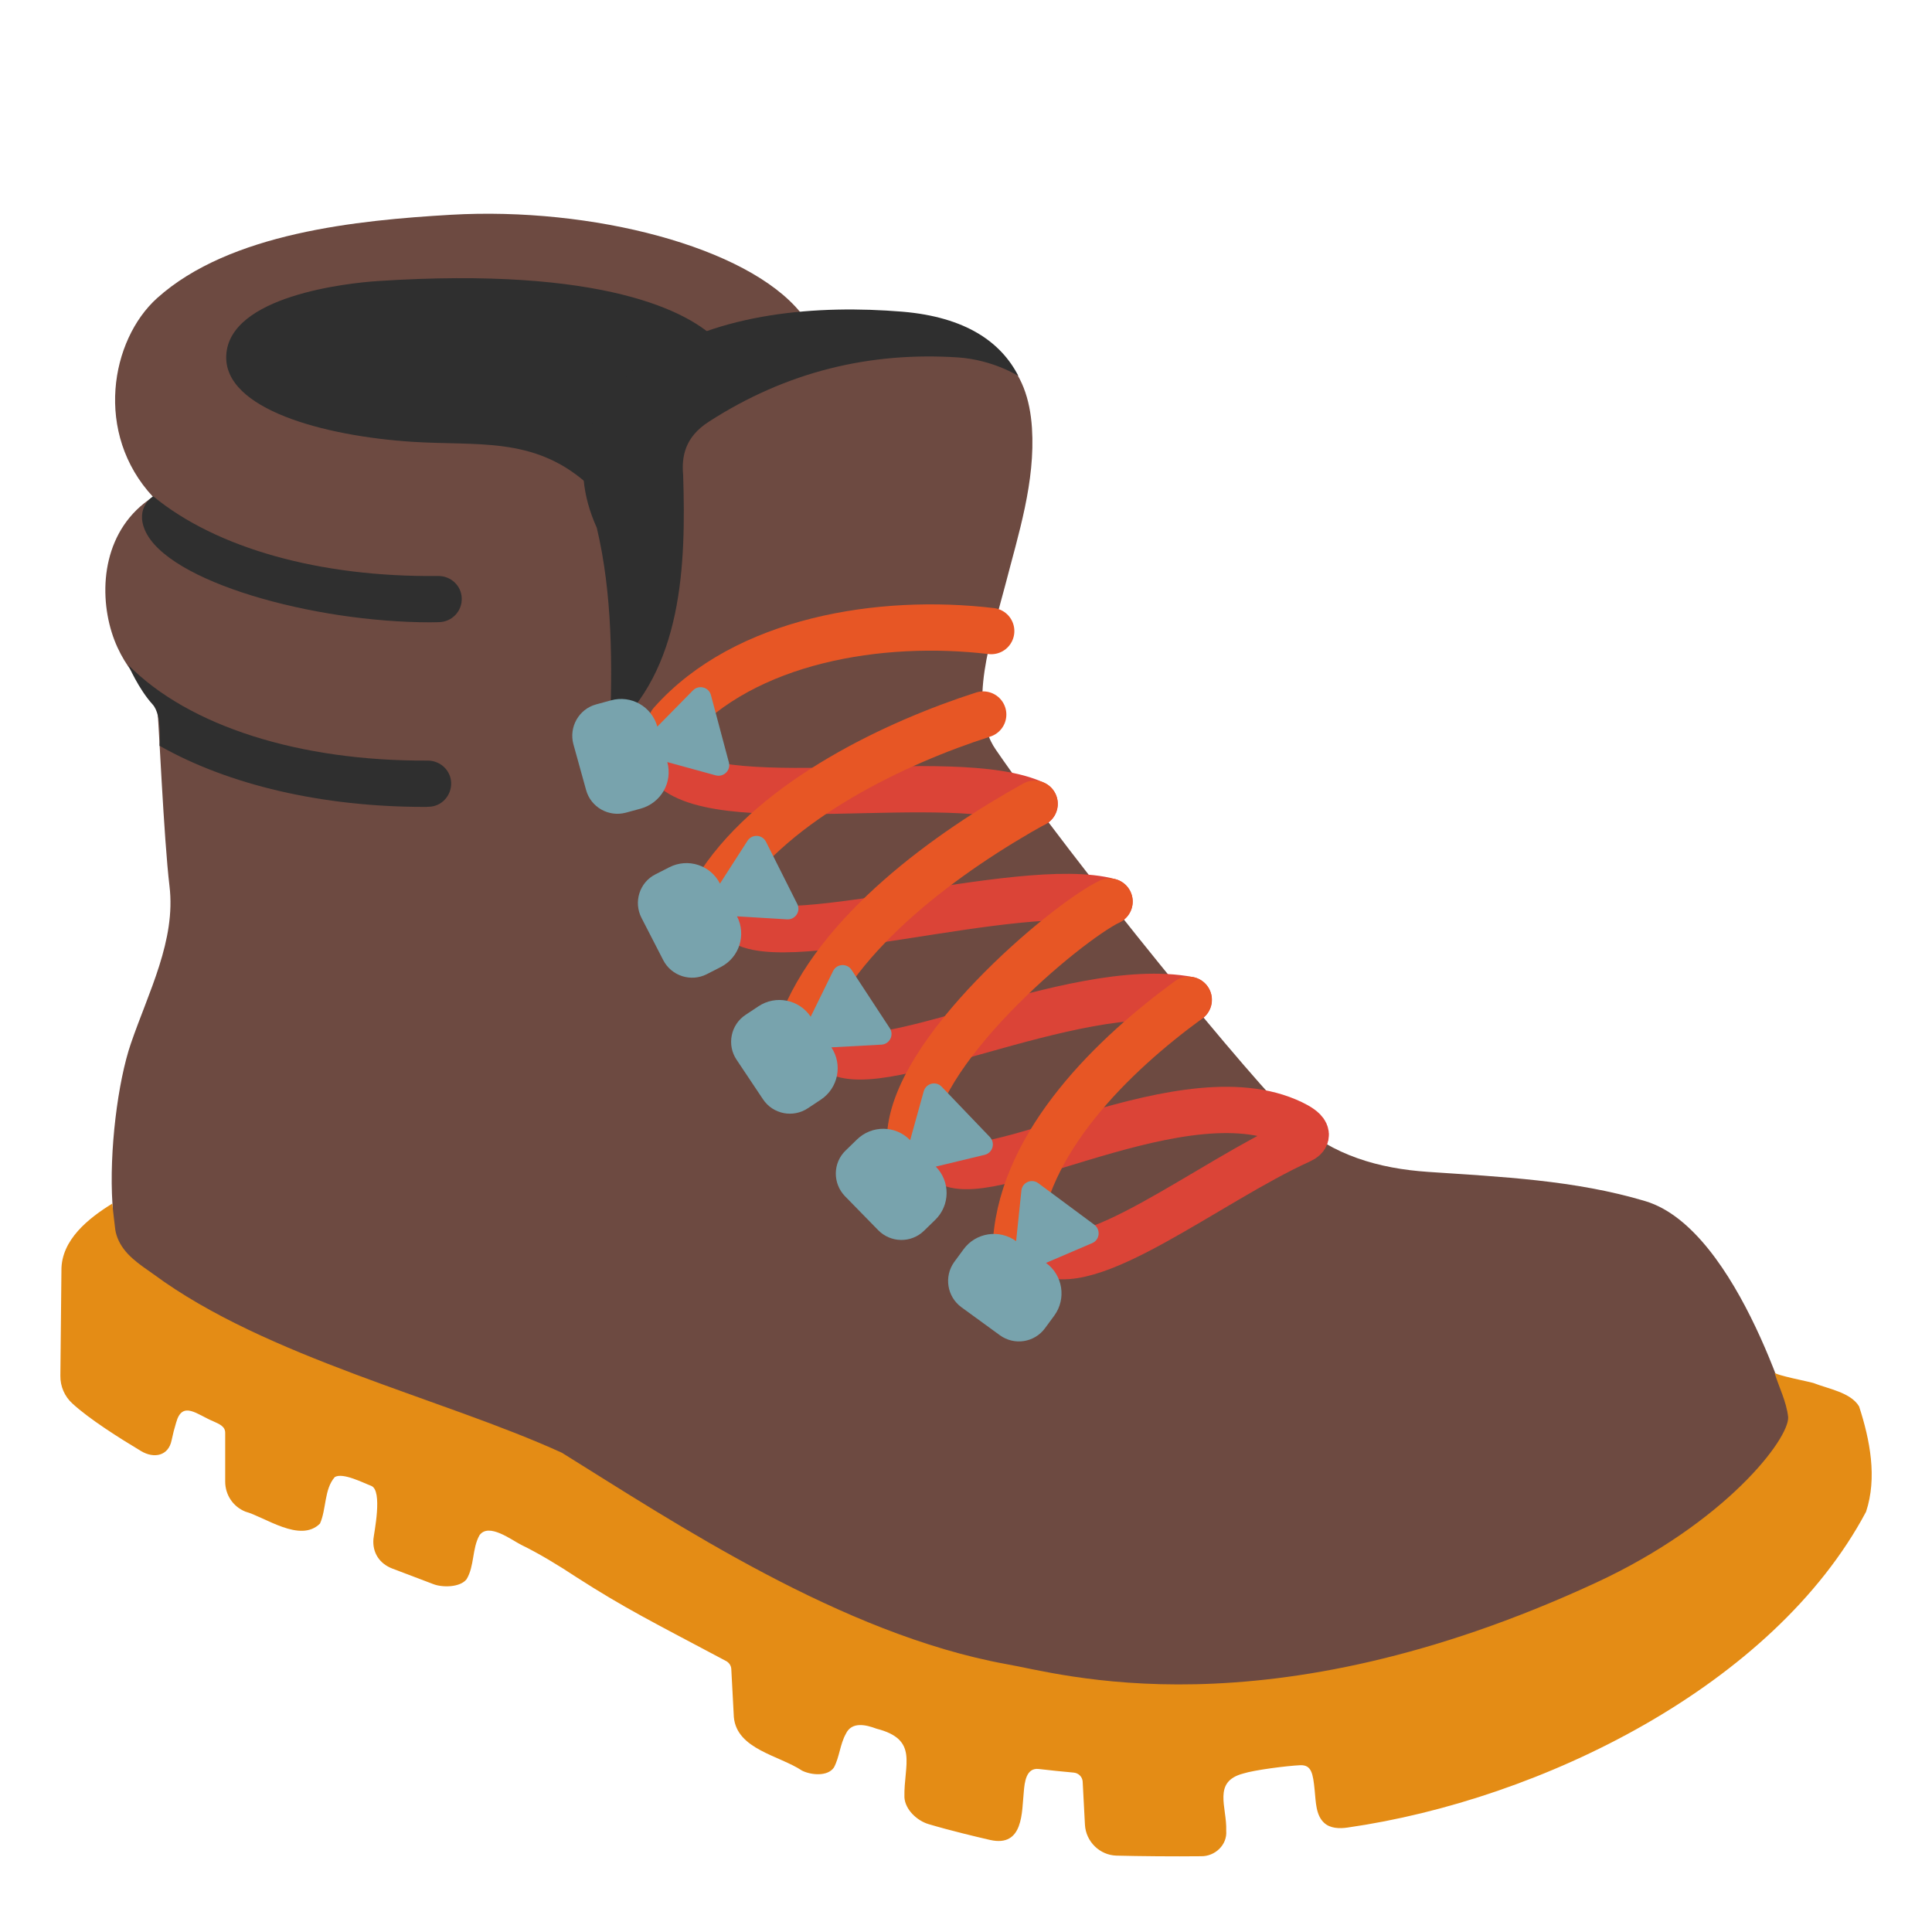
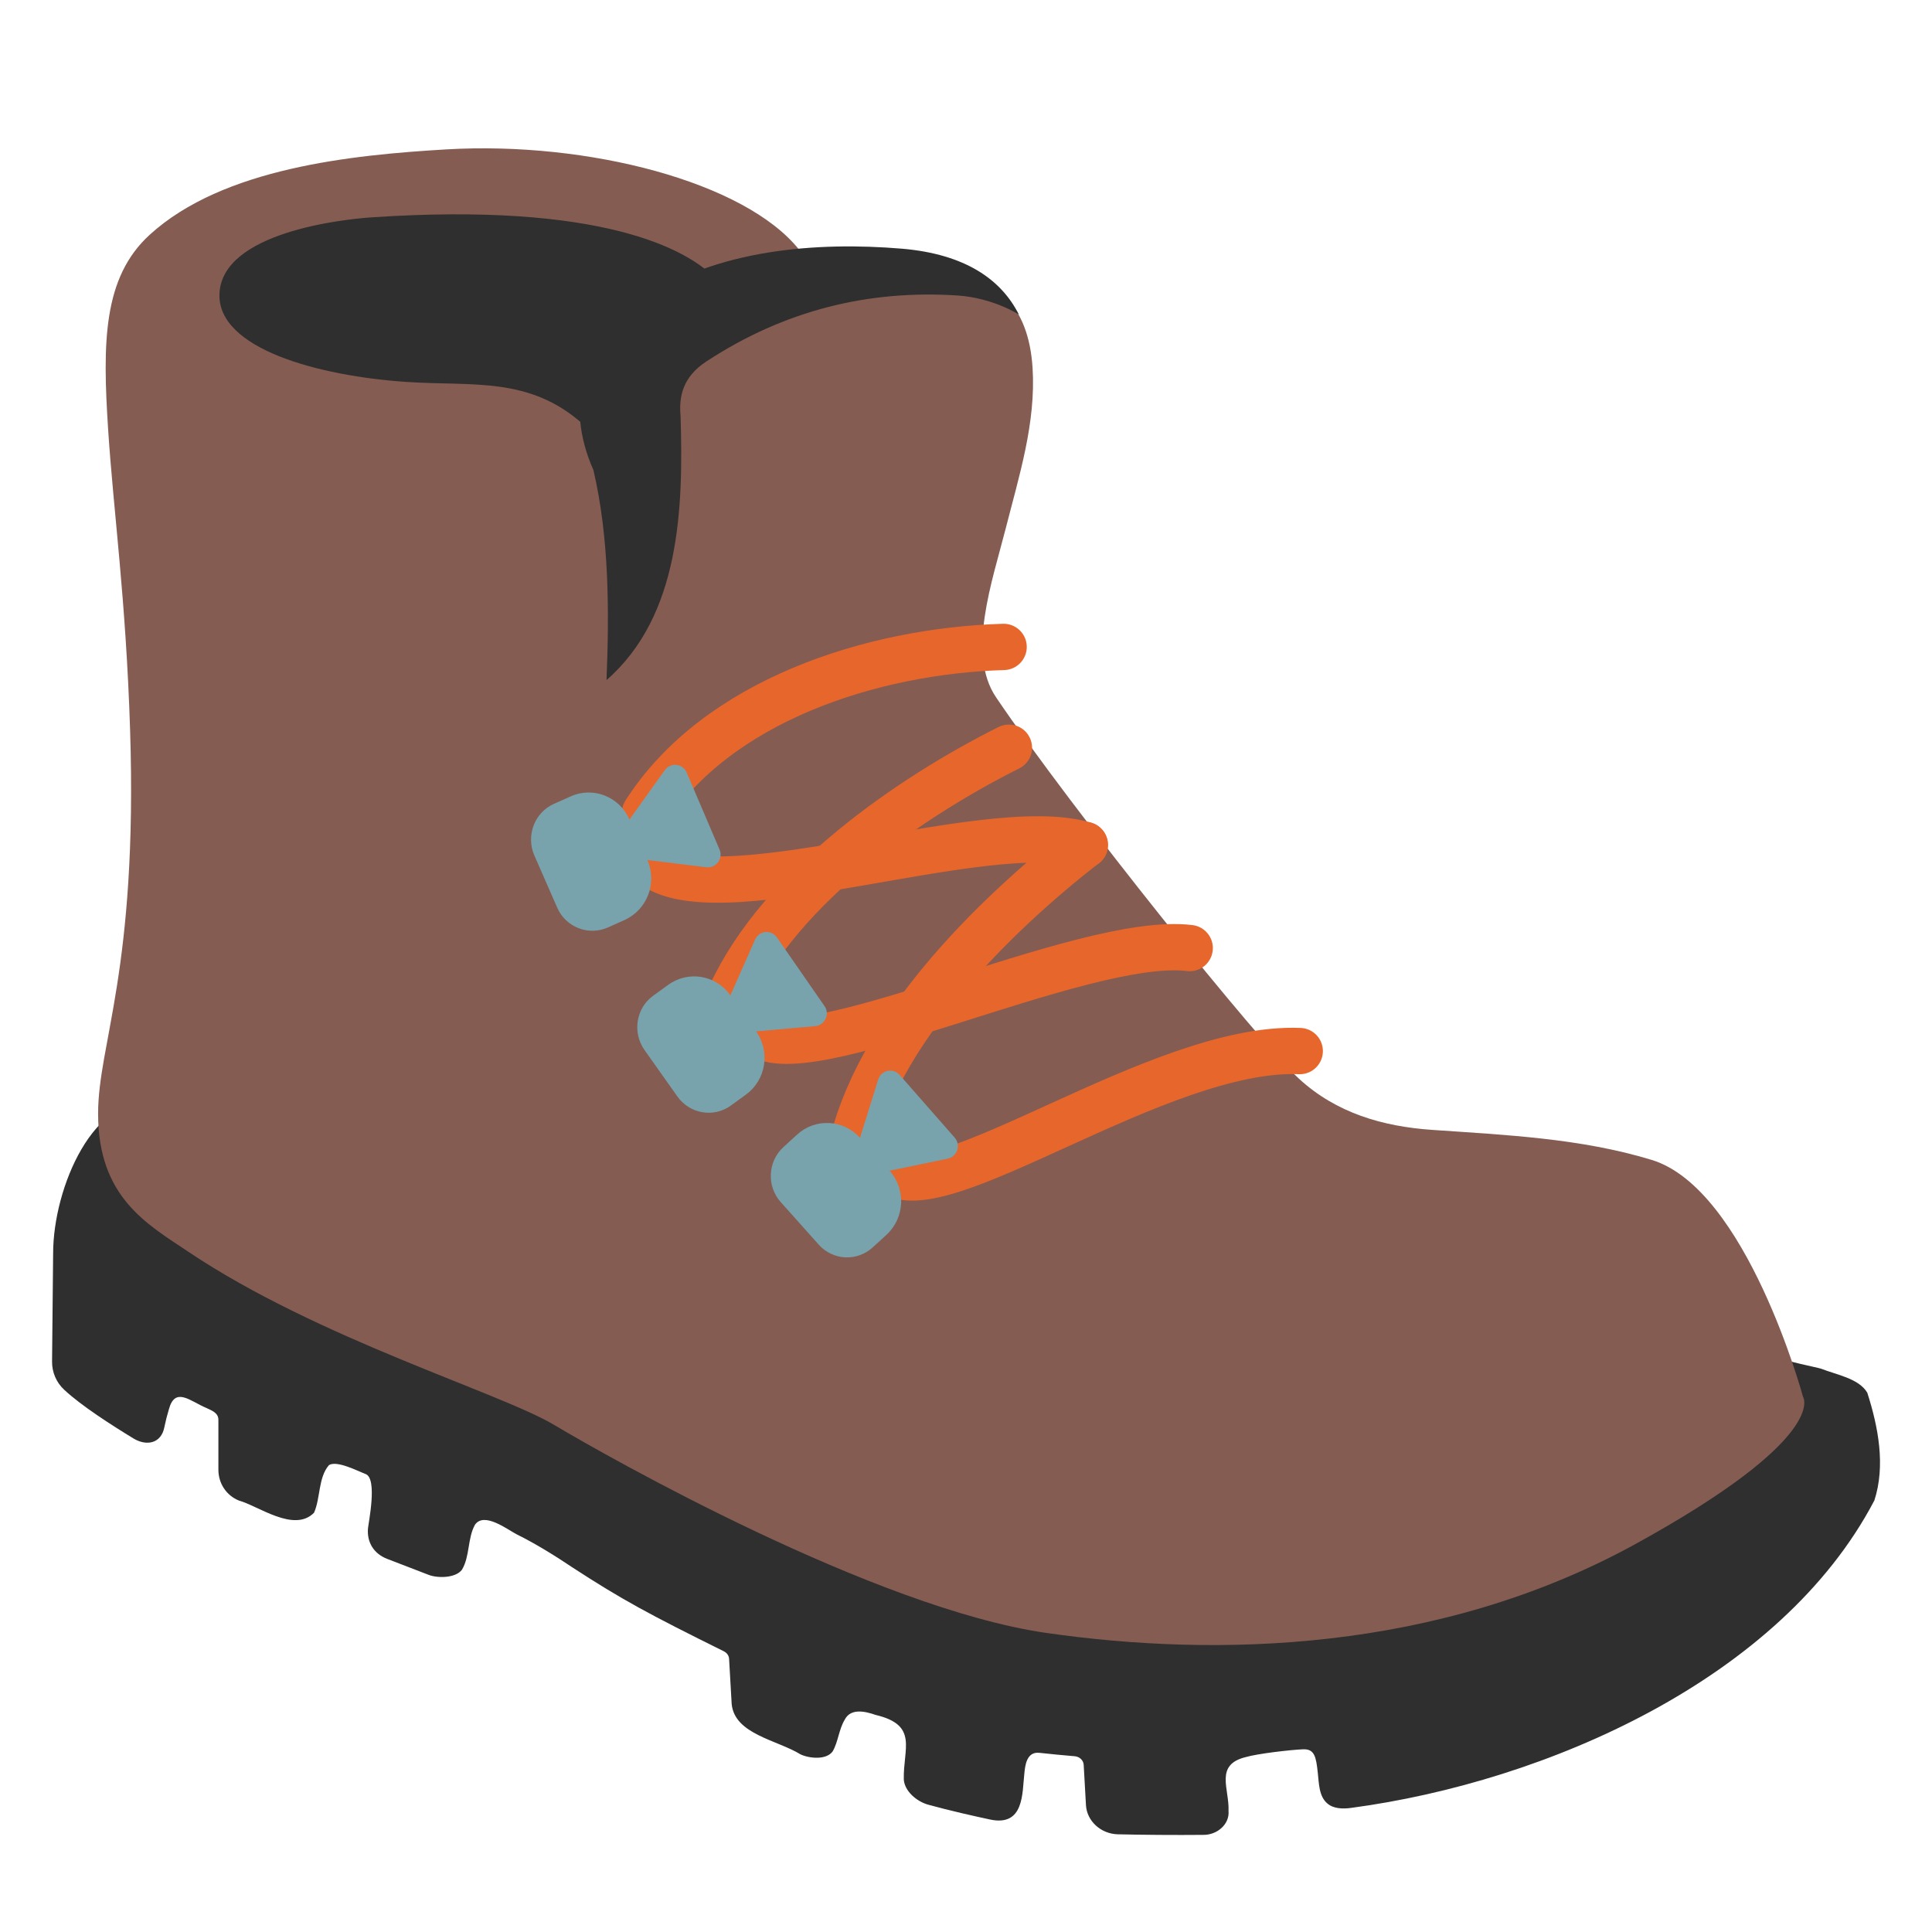
<svg xmlns="http://www.w3.org/2000/svg" version="1.1" id="Layer_5" x="0px" y="0px" viewBox="0 0 128 128" style="enable-background:new 0 0 128 128;" xml:space="preserve">
-   <defs id="defs15256" />
-   <g id="g15251">
-     <g id="g15205">
-       <path style="fill:#2f2f2f;fill-opacity:1" d="M12.78,29.74v-9.19c0.98-1.14,3.82-3.48,10.83-4.16c1.86-0.18,3.66-0.27,5.35-0.27    c6.68,0,14.85,0.63,18.15,3.35c1.79,1.48,3.25,2.64,3.8,3.52L35.49,35.12L12.78,29.74z" id="path15193" />
-       <path style="fill:#6d4a41;fill-opacity:1" d="M118.95,94.9c0,0-3.7-13.45-9.94-15.32c-4.67-1.4-9.57-1.61-14.4-1.94    c-3.25-0.22-6.3-1.09-8.75-3.31c-2.62-2.37-14.79-17.24-19.89-24.67c-1.93-2.81-0.25-7.49,0.63-10.89c0.88-3.41,2-6.85,1.77-10.42    c-0.26-3.87-2.2-6.47-8.3-7.26c-4.7-0.61-7.03-0.38-7.03-0.38c-3.54-4.36-13.82-7.02-23.17-6.48c-6.17,0.36-14.64,1.19-19.46,5.52    c-3.08,2.77-4.19,8.96-0.27,13.17c-3.26,2.08-3.64,6.07-2.74,8.97c0.89,2.87,2.91,4.02,3.01,4.86c0.1,0.81,0.44,8.81,0.82,11.96    c0.43,3.59-1.39,7.01-2.56,10.43c-0.86,2.5-1.45,7.13-1.22,10.62c0.07,1-0.03,1.84,0.19,2.58c0.22,0.73,0.75,1.37,1.14,1.69    c7.91,6.45,24.66,10.61,28.2,12.7c3.54,2.08,21.02,14.15,32.26,16.03c11.24,1.87,25.7,1.47,38.6-6.65    C120.74,97.96,118.95,94.9,118.95,94.9z M25.04,18.62c14.97-0.98,20.68,2.04,22.54,3.99c0,0-5.29,1.07-7.07,4.49    c-0.78,1.49-1.75,3.18-1.69,4.87c-3.51-3.06-7.2-2.42-11.52-2.7c-5.83-0.38-12.48-2.16-12.31-5.72    C15.17,19.61,23,18.75,25.04,18.62z" id="path15195" />
-       <path style="fill:none;" d="M34.86,29.25c-1.08,3.29,0.16,6.85,1.4,10.09c1.31,3.43,2.62,6.87,3.92,10.3" id="path15197" />
-       <path style="fill:#e48c15;fill-opacity:1" d="M123.63,100.16c0.75-2.26,0.26-4.77-0.46-6.98c-0.55-0.93-2.06-1.17-3.02-1.55    c-0.27-0.09-2.53-0.52-2.59-0.7c0.3,0.98,0.8,1.93,0.91,2.96c0.07,1.43-4.13,6.99-12.78,10.99c-21.95,10.14-35.57,5.95-39.03,5.37    c-10.91-1.99-21.99-9.38-29.43-14c-7.86-3.59-19.61-6.32-27.06-11.83C9.24,83.76,8.21,83.12,7.78,82c0,0-0.1-0.25-0.14-0.51    c-0.07-0.51-0.2-1.75-0.2-1.75c-1.56,0.96-3.39,2.4-3.37,4.43c0,0-0.07,6.98-0.07,6.98c-0.01,0.7,0.28,1.37,0.8,1.84    c1.12,1.03,3.1,2.28,4.55,3.15c0.86,0.51,1.81,0.32,2.02-0.72c0.08-0.39,0.18-0.78,0.3-1.17c0.41-1.49,1.4-0.52,2.45-0.09    c0.36,0.17,0.81,0.32,0.8,0.78c0,0,0,3.22,0,3.22c0,0.88,0.52,1.66,1.34,1.99c1.29,0.35,3.63,2.1,4.94,0.79    c0.43-0.96,0.27-2.27,0.98-3.08c0.53-0.32,1.9,0.39,2.41,0.58c0.79,0.3,0.18,3.16,0.15,3.53c-0.07,0.89,0.39,1.62,1.25,1.95    c0,0,2.74,1.04,2.74,1.04c0.58,0.22,1.75,0.22,2.18-0.33c0.53-0.87,0.36-2.04,0.86-2.92c0.61-0.84,2.11,0.31,2.76,0.64    c1.18,0.57,2.54,1.4,3.64,2.13c3.24,2.08,5.03,2.96,9.94,5.57c0.2,0.11,0.33,0.31,0.34,0.53l0.17,3.19c0.2,2.13,3,2.53,4.52,3.54    c0.58,0.29,1.69,0.41,2.11-0.21c0.37-0.69,0.4-1.53,0.79-2.23c0.39-0.83,1.34-0.6,2.03-0.34c2.83,0.72,1.8,2.37,1.85,4.55    c0.05,0.81,0.83,1.54,1.59,1.77c1.41,0.42,3.16,0.84,4.08,1.05c2.24,0.51,2.1-1.88,2.24-3.2c0.05-0.58,0.14-1.6,0.99-1.5    c0.77,0.09,1.54,0.17,2.32,0.24c0.32,0.03,0.57,0.28,0.59,0.6l0.15,2.85c0.06,1.12,0.98,2.02,2.09,2.05    c1.55,0.04,3.83,0.06,5.6,0.04c0.91,0.02,1.75-0.74,1.67-1.69c0.06-1.56-0.93-3.25,1.13-3.79c0.76-0.24,2.91-0.51,3.77-0.55    c0.75-0.03,0.85,0.54,0.96,1.66c0.08,0.76,0.07,1.65,0.63,2.16c0.4,0.37,1.01,0.39,1.55,0.31    C102.12,119.24,117.5,111.68,123.63,100.16z" id="path15203" />
-     </g>
-     <path style="fill:none;stroke:#db4437;stroke-width:3.067;stroke-linecap:round;stroke-miterlimit:10;stroke-opacity:1" d="M44.21,50.49   c2.66,3.84,19.02,0.28,24.34,2.77" id="path15207" />
-     <path style="fill:none;stroke:#db4437;stroke-width:3.067;stroke-linecap:round;stroke-miterlimit:10;stroke-opacity:1" d="M48.82,60.71   c1.9,2.88,18.85-2.59,24.69-0.98" id="path15209" />
-     <path style="fill:none;stroke:#db4437;stroke-width:3.067;stroke-linecap:round;stroke-miterlimit:10;stroke-opacity:1" d="M55.07,69.38   c2.35,2.72,15.96-4.61,23.69-3.14" id="path15211" />
-     <path style="fill:none;stroke:#db4437;stroke-width:3.067;stroke-miterlimit:10;stroke-opacity:1" d="M62.31,76.5c1.73,3.3,15.38-5.46,22.96-2.24   c0.87,0.37,1.75,0.9,0.89,1.29c-6.12,2.77-14.23,9.37-17.18,7.27" id="path15213" />
-     <path style="fill:none;stroke:#e75625;stroke-width:3.067;stroke-linecap:round;stroke-miterlimit:10;stroke-opacity:1" d="M67.32,82.23   c0.48-6.63,6.51-12.4,11.43-15.99" id="path15215" />
-     <path style="fill:none;stroke:#e75625;stroke-width:3.067;stroke-linecap:round;stroke-miterlimit:10;stroke-opacity:1" d="M60.29,75.54   c0-5.74,10.26-14.36,13.22-15.81" id="path15217" />
-     <path style="fill:none;stroke:#e75625;stroke-width:3.067;stroke-linecap:round;stroke-miterlimit:10;stroke-opacity:1" d="M53.02,68.19   c2.35-6.47,9.95-11.85,15.52-14.94" id="path15219" />
-     <path style="fill:none;stroke:#e75625;stroke-width:3.067;stroke-linecap:round;stroke-miterlimit:10;stroke-opacity:1" d="M47.71,58.53   c3.72-5.59,11.69-9.35,17.43-11.19" id="path15221" />
-     <path style="fill:none;stroke:#e75625;stroke-width:3.067;stroke-linecap:round;stroke-miterlimit:10;stroke-opacity:1" d="M44.47,47.9   c4.89-5.52,13.88-6.96,21.2-6.09" id="path15223" />
-     <path style="fill:#2f2f2f;fill-opacity:1" d="M39.54,34.97c1.04,4.38,1.04,9.15,0.86,13.58c4.84-4.16,5.05-11.14,4.86-17.08   c-0.11-1.21,0.11-2.51,1.7-3.53c5.16-3.33,10.69-4.64,16.51-4.26c2.33,0.16,4,1.23,4,1.23c-1.15-2.25-3.5-3.91-7.69-4.26   c-5.59-0.46-12.14,0.05-16.93,3.23C38.84,26.56,37.59,30.66,39.54,34.97z" id="path15225" />
-     <g id="g15237">
-       <path style="fill:#78a3ad;fill-opacity:1" d="M44.21,50.49l3.21,0.88c0.53,0.14,1.01-0.34,0.87-0.86l-1.19-4.46c-0.14-0.53-0.8-0.7-1.19-0.31    l-2.36,2.4l0,0c-0.37-1.33-1.74-2.11-3.07-1.74l-0.99,0.27c-1.14,0.31-1.81,1.5-1.5,2.64l0.84,3.03c0.31,1.14,1.5,1.81,2.64,1.5    l0.99-0.27C43.8,53.19,44.58,51.82,44.21,50.49L44.21,50.49z" id="path15227" />
-       <path style="fill:#78a3ad;fill-opacity:1" d="M63.7,86.61l2.54,1.85c0.96,0.7,2.3,0.49,3-0.47l0.61-0.83c0.81-1.11,0.57-2.68-0.55-3.49    l3.06-1.31c0.5-0.21,0.58-0.89,0.14-1.22l-3.71-2.75c-0.44-0.33-1.07-0.05-1.12,0.49l-0.35,3.35l0,0    c-1.11-0.81-2.68-0.57-3.49,0.55l-0.61,0.83C62.53,84.57,62.74,85.91,63.7,86.61z" id="path15229" />
-       <path style="fill:#78a3ad;fill-opacity:1" d="M55.98,79.25l2.2,2.25c0.83,0.85,2.19,0.87,3.04,0.04l0.74-0.72c0.99-0.96,1.01-2.54,0.04-3.53    l3.24-0.78c0.53-0.13,0.72-0.78,0.34-1.18L62.39,72c-0.38-0.4-1.04-0.23-1.19,0.3l-0.9,3.24l0,0c-0.96-0.99-2.54-1.01-3.53-0.04    l-0.74,0.72C55.17,77.04,55.16,78.4,55.98,79.25z" id="path15231" />
-       <path style="fill:#78a3ad;fill-opacity:1" d="M48.8,70.21l1.75,2.62c0.66,0.99,1.99,1.25,2.98,0.59l0.86-0.57c1.15-0.77,1.45-2.32,0.69-3.46    l3.32-0.18c0.54-0.03,0.85-0.64,0.55-1.09l-2.53-3.86c-0.3-0.46-0.99-0.42-1.23,0.08l-1.48,3.02l0,0    c-0.77-1.15-2.32-1.45-3.46-0.69l-0.86,0.57C48.41,67.89,48.14,69.23,48.8,70.21z" id="path15233" />
-       <path style="fill:#78a3ad;fill-opacity:1" d="M42.5,60.81l1.44,2.8c0.54,1.05,1.84,1.47,2.89,0.93l0.92-0.47c1.23-0.63,1.71-2.13,1.08-3.36    l3.32,0.2c0.54,0.03,0.92-0.54,0.67-1.02l-2.07-4.12c-0.25-0.49-0.93-0.53-1.23-0.06l-1.82,2.83l0,0    c-0.63-1.23-2.13-1.71-3.36-1.08l-0.92,0.47C42.37,58.46,41.96,59.76,42.5,60.81z" id="path15235" />
-     </g>
-     <g id="g15241">
-       <path style="fill:#2f2f2f;fill-opacity:1" d="M28.51,41.23c-7.76,0-17.44-2.68-18.91-6.11c-0.65-1.53,0.55-2.24,0.55-2.24    c4.18,3.44,11.04,5.37,18.87,5.28c0.84-0.01,1.54,0.63,1.57,1.46v0c0.04,0.87-0.65,1.59-1.52,1.6    C28.88,41.22,28.69,41.23,28.51,41.23z" id="path15239" />
-     </g>
-     <g id="g15245">
-       <path style="fill:#2f2f2f;fill-opacity:1" d="M28.14,53.46c-6.8,0-12.98-1.45-17.57-4.05c0,0,0.19-2.03-0.46-2.74    c-0.95-1.05-1.61-2.61-1.61-2.61c4,4.05,11.35,6.38,19.83,6.33c0.84,0,1.53,0.64,1.56,1.47v0c0.03,0.86-0.65,1.59-1.5,1.59    C28.3,53.46,28.22,53.46,28.14,53.46z" id="path15243" />
-     </g>
+   <defs id="defs15256">
+ 	
+ 	
+ 	
+ 	
+ 	
+ 	
+ 	
+ 	
+ 	
+ 	
+ 	
+ 	
+ 	
+ 	
+ 	
+ 	
+ 
+ 		
+ 		
+ 		
+ 		
+ 		
+ 		
+ 	</defs>
+   <path style="fill:#2f2f2f;fill-opacity:1;stroke-width:1" d="m 124.177,99.423 c 0.757,-2.315 0.262,-4.887 -0.464,-7.151 -0.555,-0.953 -2.079,-1.199 -3.048,-1.588 -0.272,-0.092 -2.553,-0.533 -2.614,-0.717 C 80.911,92.03 38.057,78.789 10.294,73.134 6.263,72.313 3.52,78.67 3.52,83.042 l -0.071,7.151 c -0.01,0.717 0.283,1.403 0.807,1.885 1.13,1.055 3.128,2.336 4.592,3.227 0.868,0.522 1.827,0.328 2.039,-0.738 0.081,-0.4 0.182,-0.799 0.303,-1.199 0.414,-1.526 1.413,-0.533 2.472,-0.092 0.363,0.174 0.817,0.328 0.807,0.799 v 3.299 c 0,0.902 0.525,1.701 1.352,2.039 1.302,0.359 3.663,2.151 4.985,0.809 0.434,-0.983 0.272,-2.326 0.989,-3.155 0.535,-0.328 1.917,0.4 2.432,0.594 0.797,0.307 0.182,3.237 0.151,3.616 -0.071,0.912 0.394,1.66 1.261,1.998 l 2.765,1.065 c 0.585,0.225 1.766,0.225 2.2,-0.338 0.535,-0.891 0.363,-2.09 0.868,-2.991 0.616,-0.861 2.129,0.318 2.785,0.656 1.191,0.584 2.563,1.434 3.673,2.182 3.27,2.131 5.076,3.101 10.031,5.556 0.202,0.103 0.333,0.292 0.343,0.498 l 0.172,3 c 0.202,2.003 3.028,2.379 4.561,3.329 0.585,0.273 1.705,0.386 2.129,-0.197 0.373,-0.649 0.404,-1.439 0.797,-2.097 0.394,-0.781 1.352,-0.564 2.049,-0.32 2.856,0.677 1.817,2.229 1.867,4.279 0.05,0.762 0.838,1.448 1.605,1.665 1.423,0.395 3.189,0.79 4.117,0.987 2.261,0.48 2.119,-1.768 2.261,-3.009 0.05,-0.545 0.141,-1.505 0.999,-1.411 0.777,0.085 1.554,0.16 2.341,0.226 0.323,0.028 0.575,0.263 0.595,0.564 l 0.151,2.68 c 0.061,1.053 0.989,1.9 2.109,1.928 1.564,0.038 3.865,0.056 5.651,0.038 0.918,0.019 1.766,-0.696 1.685,-1.589 0.061,-1.467 -0.939,-3.056 1.14,-3.564 0.767,-0.226 2.937,-0.48 3.805,-0.517 0.757,-0.028 0.858,0.508 0.969,1.561 0.081,0.715 0.071,1.552 0.636,2.031 0.404,0.348 1.019,0.367 1.564,0.292 12.958,-1.73 28.479,-8.552 34.665,-20.354 z" id="path15203" />
+   <path style="fill:#2f2f2f;fill-opacity:1;stroke-width:1" d="m 12.31,25.787 v -9.415 c 0.989,-1.168 3.855,-3.565 10.929,-4.262 1.877,-0.184 3.694,-0.277 5.399,-0.277 6.741,0 14.986,0.645 18.316,3.432 1.806,1.516 3.28,2.705 3.835,3.606 l -15.561,12.427 z" id="path15193" />
+   <path style="fill:#855c52;fill-opacity:1;stroke-width:1" d="m 119.454,92.54 c 0,0 -3.734,-13.779 -10.031,-15.695 C 104.71,75.411 99.765,75.196 94.891,74.858 91.611,74.633 88.533,73.742 86.06,71.467 83.416,69.039 71.135,53.806 65.988,46.194 64.04,43.315 65.736,38.521 66.624,35.038 67.512,31.545 68.642,28.02 68.41,24.363 68.148,20.399 66.19,17.735 60.034,16.926 55.291,16.301 52.939,16.536 52.939,16.536 49.367,12.07 38.993,9.345 29.557,9.898 23.33,10.267 14.783,11.117 9.919,15.553 6.81,18.391 6.793,22.723 7.164,28.452 7.517,33.888 8.341,39.643 8.62,48.384 9.126,64.274 6.499,69.164 6.499,73.787 c 0,5.538 3.238,7.308 5.981,9.147 8.607,5.771 20.68,9.339 24.252,11.481 3.572,2.131 21.213,12.119 32.556,13.766 11.343,1.638 25.936,1.287 38.954,-5.824 13.018,-7.137 11.212,-9.817 11.212,-9.817 z M 24.683,14.395 c 15.107,-1.004 20.87,2.09 22.747,4.088 0,0 -5.339,1.096 -7.135,4.6 -0.787,1.526 -1.766,3.258 -1.705,4.989 -3.542,-3.135 -7.266,-2.479 -11.626,-2.766 -5.883,-0.389 -12.594,-2.213 -12.423,-5.86 0.182,-4.036 8.083,-4.917 10.142,-5.051 z" id="path15195" />
+   <path style="fill:none;stroke-width:1" d="m 34.593,25.285 c -1.09,3.37 0.161,7.017 1.413,10.337 1.322,3.514 2.644,7.038 3.956,10.552" id="path15197" />
+   <path style="fill:none;stroke:#e7662b;stroke-width:3.067;stroke-linecap:round;stroke-miterlimit:10;stroke-opacity:1" d="M 42.89,56.977 C 46.679,61.08 65.21,53.957 71.876,55.984" id="path15207" />
+   <path style="fill:none;stroke:#e7662b;stroke-width:3.067;stroke-linecap:round;stroke-miterlimit:10;stroke-opacity:1" d="M 50.083,68.331 C 52.814,71.425 71.7,61.925 78.821,62.812" id="path15209" />
+   <path style="fill:none;stroke:#e7662b;stroke-width:3.067;stroke-linecap:round;stroke-miterlimit:10;stroke-opacity:1" d="m 58.924,77.551 c 3.23,2.824 17.878,-8.302 27.187,-7.915" id="path15211" />
+   <path style="fill:none;stroke:#e7662b;stroke-width:3.067;stroke-linecap:round;stroke-miterlimit:10;stroke-opacity:1" d="m 56.315,76.496 c 1.615,-8.117 9.569,-15.862 15.548,-20.522" id="path15219" />
+   <path style="fill:none;stroke:#e7662b;stroke-width:3.067;stroke-linecap:round;stroke-miterlimit:10;stroke-opacity:1" d="M 48.4,65.932 C 51.774,58.621 60.446,52.74 66.843,49.537" id="path15221" />
+   <path style="fill:none;stroke:#e7662b;stroke-width:3.067;stroke-linecap:round;stroke-miterlimit:10;stroke-opacity:1" d="M 42.739,53.848 C 47.495,46.414 57.768,43.115 66.492,42.86" id="path15223" />
+   <path style="fill:#2f2f2f;fill-opacity:1;stroke-width:1" d="m 39.316,31.145 c 1.05,4.487 1.05,9.374 0.868,13.912 4.884,-4.262 5.096,-11.412 4.905,-17.498 -0.111,-1.24 0.111,-2.571 1.716,-3.616 5.207,-3.411 10.788,-4.753 16.661,-4.364 2.351,0.164 4.037,1.26 4.037,1.26 -1.161,-2.305 -3.532,-4.006 -7.761,-4.364 -5.641,-0.471 -12.251,0.051 -17.085,3.309 -4.047,2.746 -5.308,6.946 -3.34,11.361 z" id="path15225" />
+   <g id="g15237" transform="matrix(1.170916,-0.1762896,0.1756844,1.190514,-17.74696,4.661738)" style="stroke-width:0.838">
+     <path style="fill:#78a3ad;fill-opacity:1;stroke-width:0.838" d="m 44.21,50.49 3.21,0.88 c 0.53,0.14 1.01,-0.34 0.87,-0.86 L 47.1,46.05 c -0.14,-0.53 -0.8,-0.7 -1.19,-0.31 l -2.36,2.4 v 0 C 43.18,46.81 41.81,46.03 40.48,46.4 l -0.99,0.27 c -1.14,0.31 -1.81,1.5 -1.5,2.64 l 0.84,3.03 c 0.31,1.14 1.5,1.81 2.64,1.5 l 0.99,-0.27 c 1.34,-0.38 2.12,-1.75 1.75,-3.08 z" id="path15227" />
+     <path style="fill:#78a3ad;fill-opacity:1;stroke-width:0.838" d="m 48.8,70.21 1.75,2.62 c 0.66,0.99 1.99,1.25 2.98,0.59 l 0.86,-0.57 c 1.15,-0.77 1.45,-2.32 0.69,-3.46 l 3.32,-0.18 c 0.54,-0.03 0.85,-0.64 0.55,-1.09 l -2.53,-3.86 c -0.3,-0.46 -0.99,-0.42 -1.23,0.08 l -1.48,3.02 v 0 c -0.77,-1.15 -2.32,-1.45 -3.46,-0.69 l -0.86,0.57 c -0.98,0.65 -1.25,1.99 -0.59,2.97 z" id="path15233" />
+     <path style="fill:#78a3ad;fill-opacity:1;stroke-width:0.838" d="m 42.5,60.81 1.44,2.8 c 0.54,1.05 1.84,1.47 2.89,0.93 l 0.92,-0.47 c 1.23,-0.63 1.71,-2.13 1.08,-3.36 l 3.32,0.2 c 0.54,0.03 0.92,-0.54 0.67,-1.02 L 50.75,55.77 C 50.5,55.28 49.82,55.24 49.52,55.71 l -1.82,2.83 v 0 c -0.63,-1.23 -2.13,-1.71 -3.36,-1.08 l -0.92,0.47 c -1.05,0.53 -1.46,1.83 -0.92,2.88 z" id="path15235" />
  </g>
</svg>
